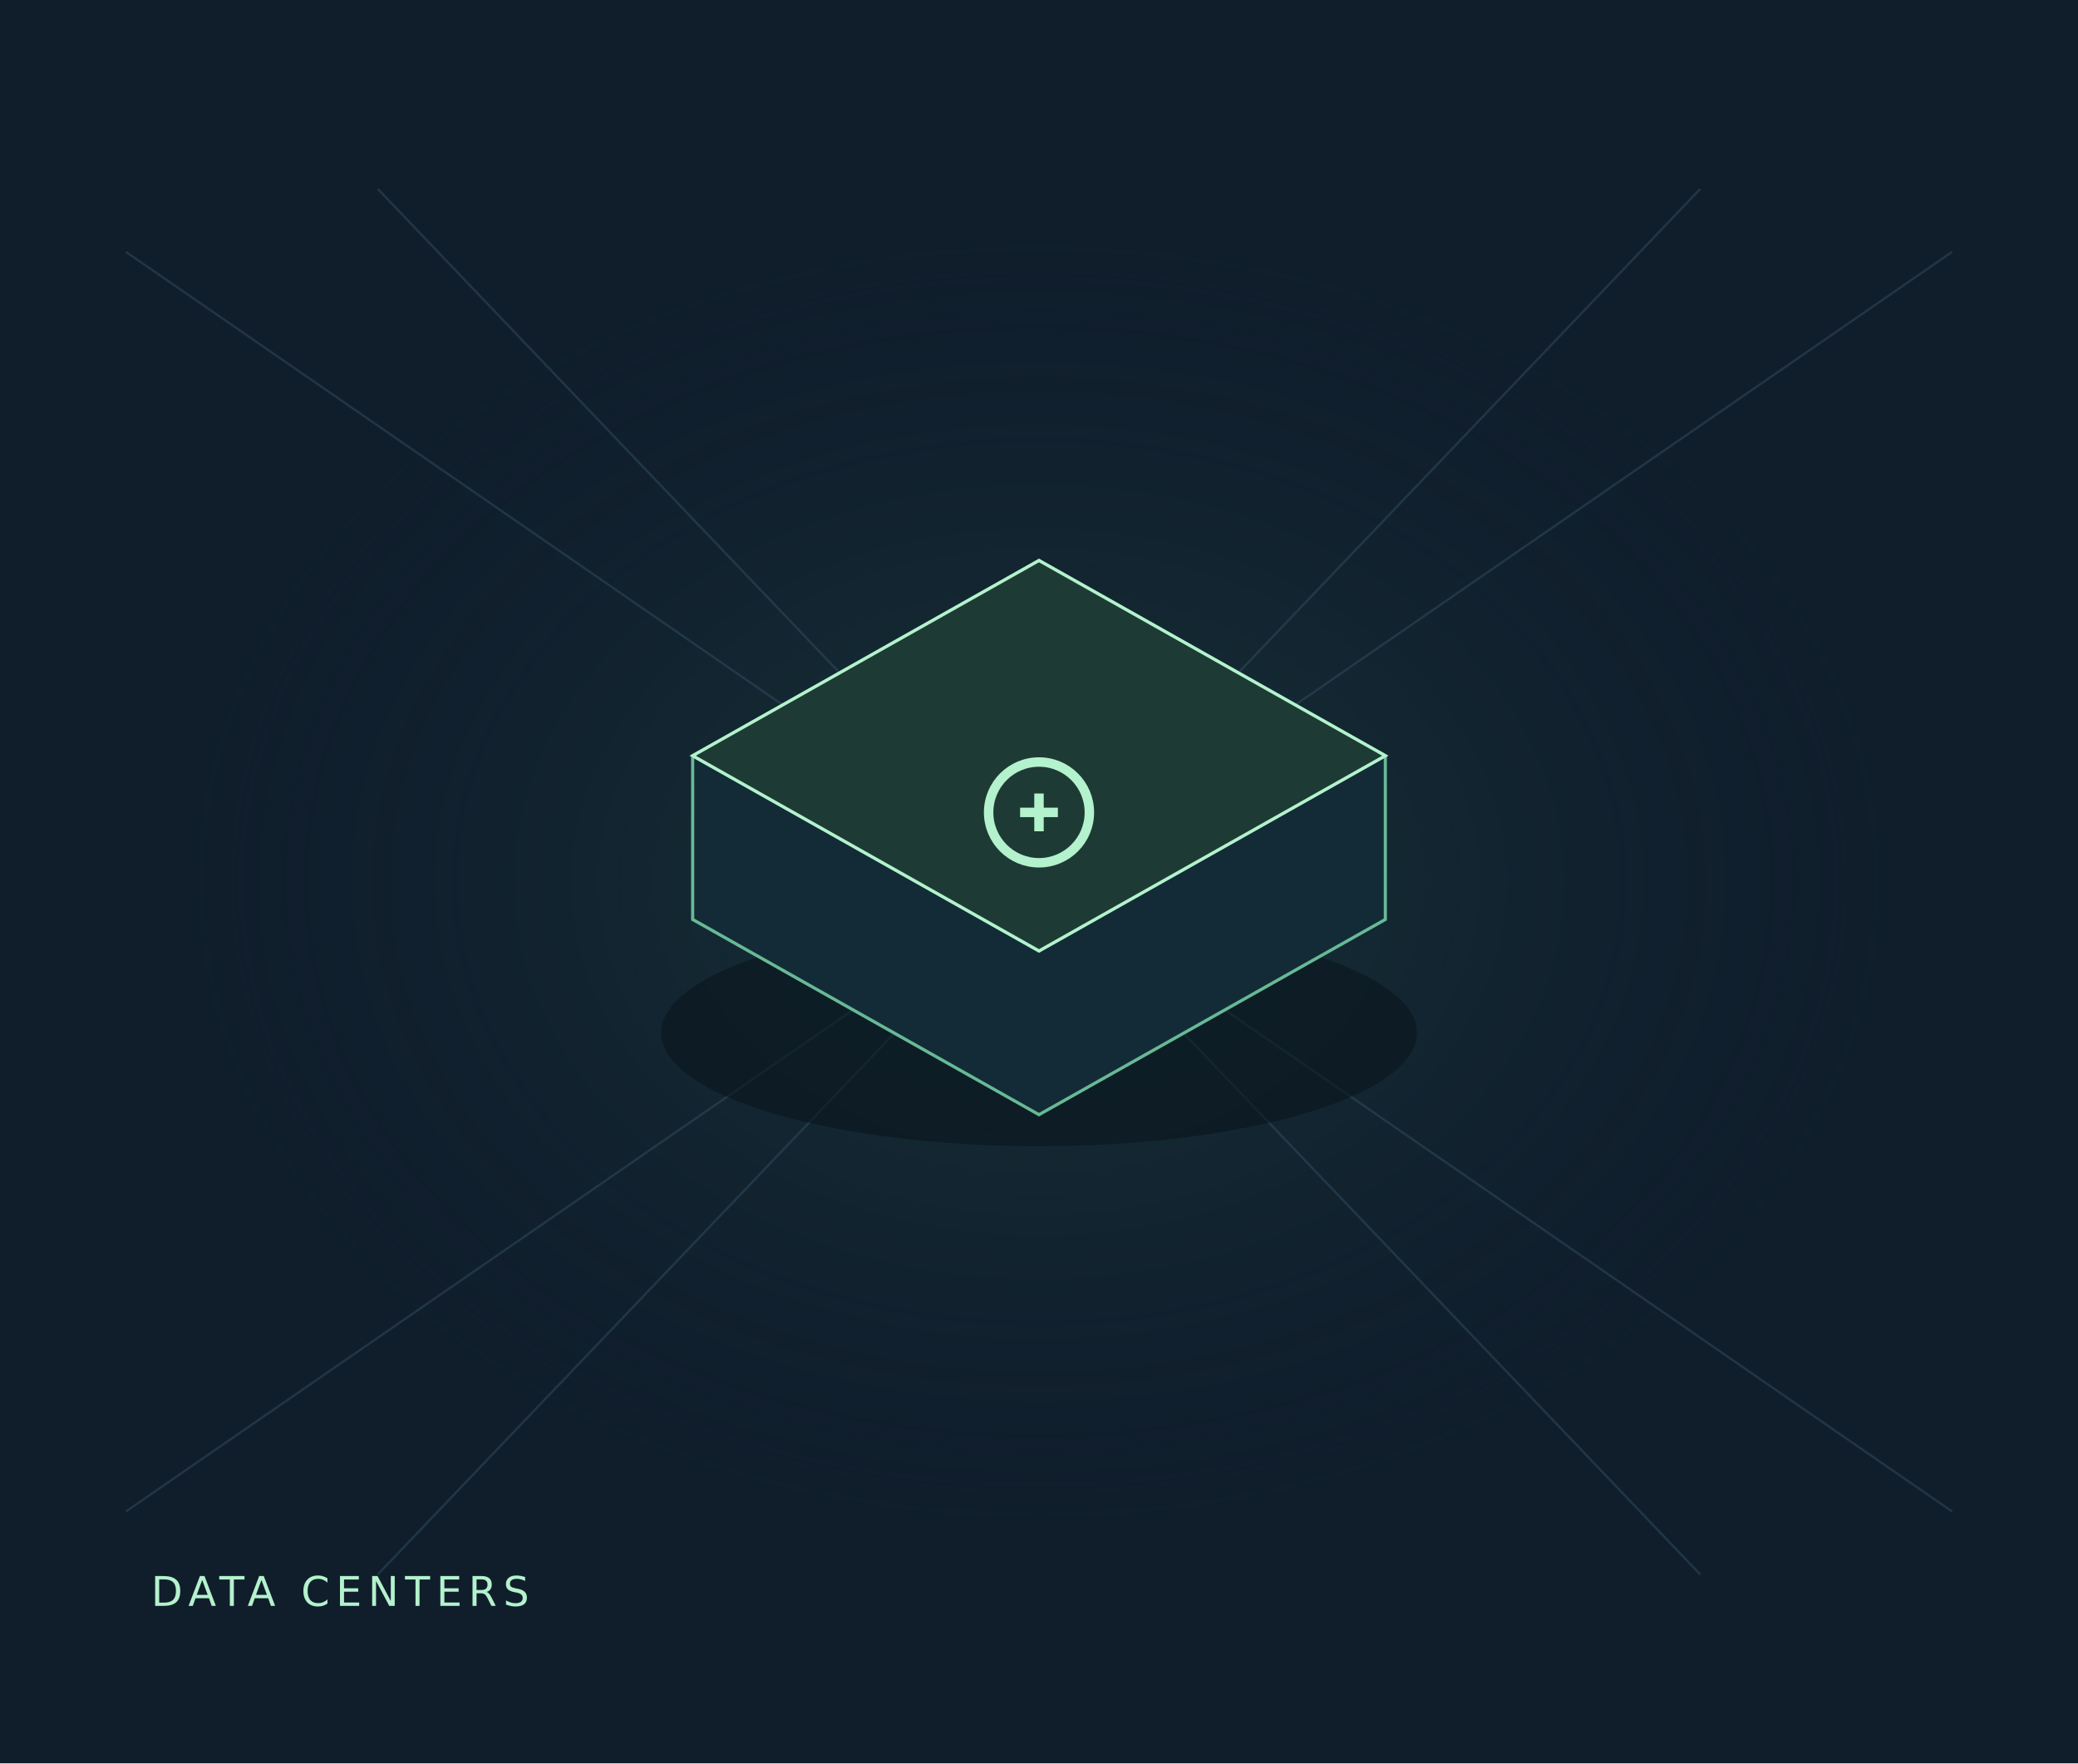
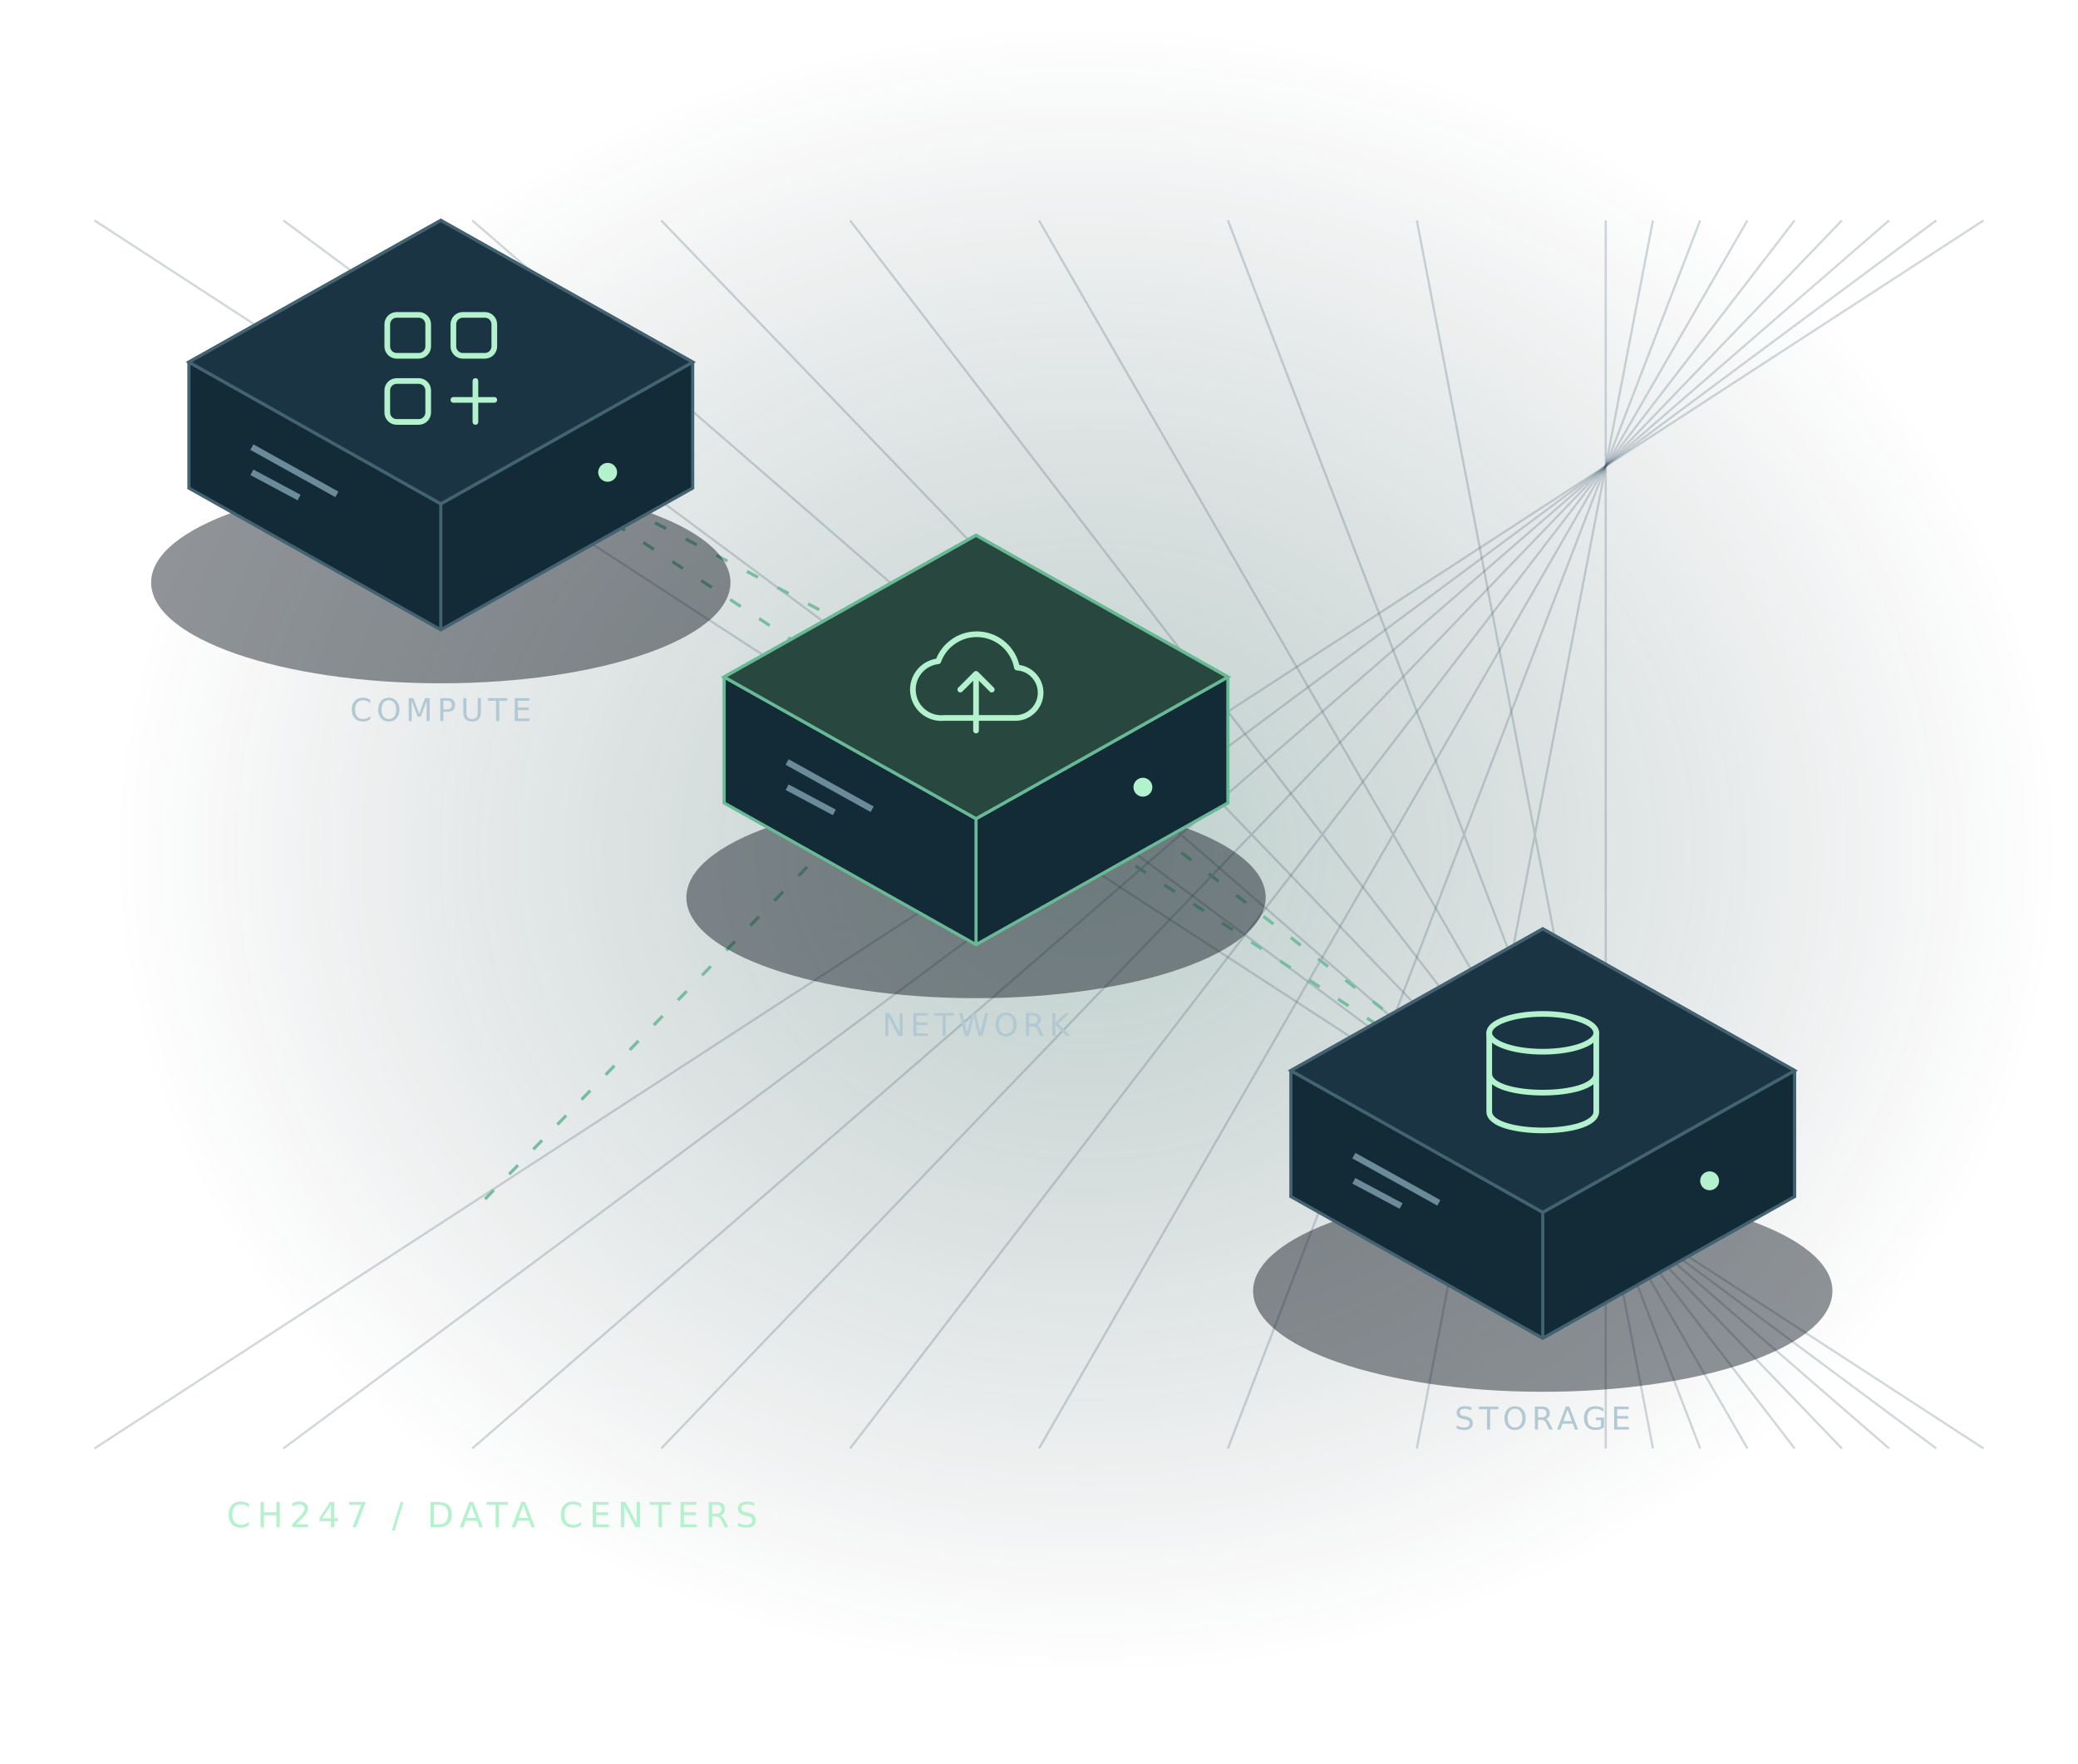
<svg xmlns="http://www.w3.org/2000/svg" viewBox="0 0 660 560" width="660" height="560" role="img">
  <defs>
    <radialGradient id="glow">
-       <stop stop-color="#266758" stop-opacity=".35" />
+       <stop stop-color="#266758" stop-opacity=".3" />
      <stop offset="1" stop-color="#101e2c" stop-opacity="0" />
    </radialGradient>
  </defs>
-   <rect width="660" height="560" fill="#101e2c" />
-   <ellipse cx="330" cy="280" rx="280" ry="210" fill="url(#glow)" />
-   <g fill="none" stroke="#365264" stroke-width=".7" opacity=".45">
-     <path d="M40 80 620 480M40 480 620 80M120 60 540 500M120 500 540 60" />
+   <ellipse cx="345" cy="270" rx="310" ry="265" fill="url(#glow)" />
+   <path d="M30 70 630 460M30 460 630 70" stroke="#365264" stroke-width=".7" opacity=".23" />
+   <path d="M90 70 615 460M90 460 615 70" stroke="#365264" stroke-width=".7" opacity=".23" />
+   <path d="M150 70 600 460M150 460 600 70" stroke="#365264" stroke-width=".7" opacity=".23" />
+   <path d="M210 70 585 460M210 460 585 70" stroke="#365264" stroke-width=".7" opacity=".23" />
+   <path d="M270 70 570 460M270 460 570 70" stroke="#365264" stroke-width=".7" opacity=".23" />
+   <path d="M330 70 555 460M330 460 555 70" stroke="#365264" stroke-width=".7" opacity=".23" />
+   <path d="M390 70 540 460M390 460 540 70" stroke="#365264" stroke-width=".7" opacity=".23" />
+   <path d="M450 70 525 460M450 460 525 70" stroke="#365264" stroke-width=".7" opacity=".23" />
+   <path d="M510 70 510 460M510 460 510 70" stroke="#365264" stroke-width=".7" opacity=".23" />
+   <g stroke="#79bda1" fill="none" stroke-dasharray="4 7">
+     <path d="M140 130 310 220 490 360M310 220 150 385M140 130 490 360" />
  </g>
-   <g transform="translate(330 250)">
-     <ellipse cx="0" cy="78" rx="120" ry="36" fill="#08121a" opacity=".55" />
-     <path d="m-110-10 110-62 110 62v52L0 104l-110-62Z" fill="#132b37" stroke="#68b996" />
-     <path d="m-110-10 110 62 110-62" fill="none" stroke="#68b996" />
-     <path d="m-110-10 110-62 110 62L0 52Z" fill="#1d3b34" stroke="#b4f2cd" />
-     <circle cx="0" cy="8" r="16" fill="none" stroke="#b4f2cd" stroke-width="3" />
-     <path d="M-6 8h12M0 2v12" stroke="#b4f2cd" stroke-width="3" />
+   <g transform="translate(140,120)">
+     <ellipse cx="0" cy="65" rx="92" ry="32" fill="#08121a" opacity=".45" />
+     <path d="m-80-5 80-45 80 45v40L0 80l-80-45Z" fill="#132b37" stroke="#436272" stroke-width="1" />
+     <path d="m-80-5 80 45 80-45M0 40v40" fill="none" stroke="#436272" />
+     <path d="m-80-5 80-45 80 45L0 40Z" fill="#1b3444" stroke="#436272" />
+     <path d="m-60 22 27 15m-27-7 15 8" stroke="#6b8b9a" stroke-width="2" />
+     <g transform="translate(-24,-27)">
+       <g fill="none" stroke="#b4f2cd" stroke-width="1.8" stroke-linecap="round" stroke-linejoin="round">
+         <rect x="7" y="7" width="13" height="13" rx="3" />
+         <rect x="28" y="7" width="13" height="13" rx="3" />
+         <rect x="7" y="28" width="13" height="13" rx="3" />
+         <path d="M28 34h13m-6-6v13" />
+       </g>
+     </g>
+     <circle cx="53" cy="30" r="3" fill="#b4f2cd" />
+     <text x="0" y="109" text-anchor="middle" fill="#b2c8d2" font-size="10" font-family="DejaVu Sans,Arial,sans-serif" letter-spacing="1.4">COMPUTE</text>
  </g>
-   <text x="48" y="510" fill="#b4f2cd" font-size="13" font-family="DejaVu Sans,Arial,sans-serif" letter-spacing="2">DATA CENTERS</text>
+   <g transform="translate(490,345)">
+     <ellipse cx="0" cy="65" rx="92" ry="32" fill="#08121a" opacity=".45" />
+     <path d="m-80-5 80-45 80 45v40L0 80l-80-45Z" fill="#132b37" stroke="#436272" stroke-width="1" />
+     <path d="m-80-5 80 45 80-45M0 40v40" fill="none" stroke="#436272" />
+     <path d="m-80-5 80-45 80 45L0 40Z" fill="#1b3444" stroke="#436272" />
+     <path d="m-60 22 27 15m-27-7 15 8" stroke="#6b8b9a" stroke-width="2" />
+     <g transform="translate(-24,-27)">
+       <g fill="none" stroke="#b4f2cd" stroke-width="1.8" stroke-linecap="round" stroke-linejoin="round">
+         <ellipse cx="24" cy="10" rx="17" ry="6" />
+         <path d="M7 10v25c0 8 34 8 34 0V10M7 23c0 8 34 8 34 0" />
+       </g>
+     </g>
+     <circle cx="53" cy="30" r="3" fill="#b4f2cd" />
+     <text x="0" y="109" text-anchor="middle" fill="#b2c8d2" font-size="10" font-family="DejaVu Sans,Arial,sans-serif" letter-spacing="1.4">STORAGE</text>
+   </g>
+   <g transform="translate(-20,-15)">
+     <g transform="translate(330,235)">
+       <ellipse cx="0" cy="65" rx="92" ry="32" fill="#08121a" opacity=".45" />
+       <path d="m-80-5 80-45 80 45v40L0 80l-80-45Z" fill="#132b37" stroke="#68b996" stroke-width="1" />
+       <path d="m-80-5 80 45 80-45M0 40v40" fill="none" stroke="#68b996" />
+       <path d="m-80-5 80-45 80 45L0 40Z" fill="#28483f" stroke="#68b996" />
+       <path d="m-60 22 27 15m-27-7 15 8" stroke="#6b8b9a" stroke-width="2" />
+       <g transform="translate(-24,-27)">
+         <g fill="none" stroke="#b4f2cd" stroke-width="1.8" stroke-linecap="round" stroke-linejoin="round">
+           <path d="M14 35h22a8 8 0 0 0 1-16 13 13 0 0 0-25-2 9 9 0 0 0 2 18Z" />
+           <path d="m19 26 5-5 5 5m-5-5v18" />
+         </g>
+       </g>
+       <circle cx="53" cy="30" r="3" fill="#b4f2cd" />
+       <text x="0" y="109" text-anchor="middle" fill="#b2c8d2" font-size="10" font-family="DejaVu Sans,Arial,sans-serif" letter-spacing="1.4">NETWORK</text>
+     </g>
+   </g>
+   <text x="72" y="485" fill="#b4f2cd" font-size="11" font-family="DejaVu Sans,Arial,sans-serif" letter-spacing="2">CH247 / DATA CENTERS</text>
</svg>
